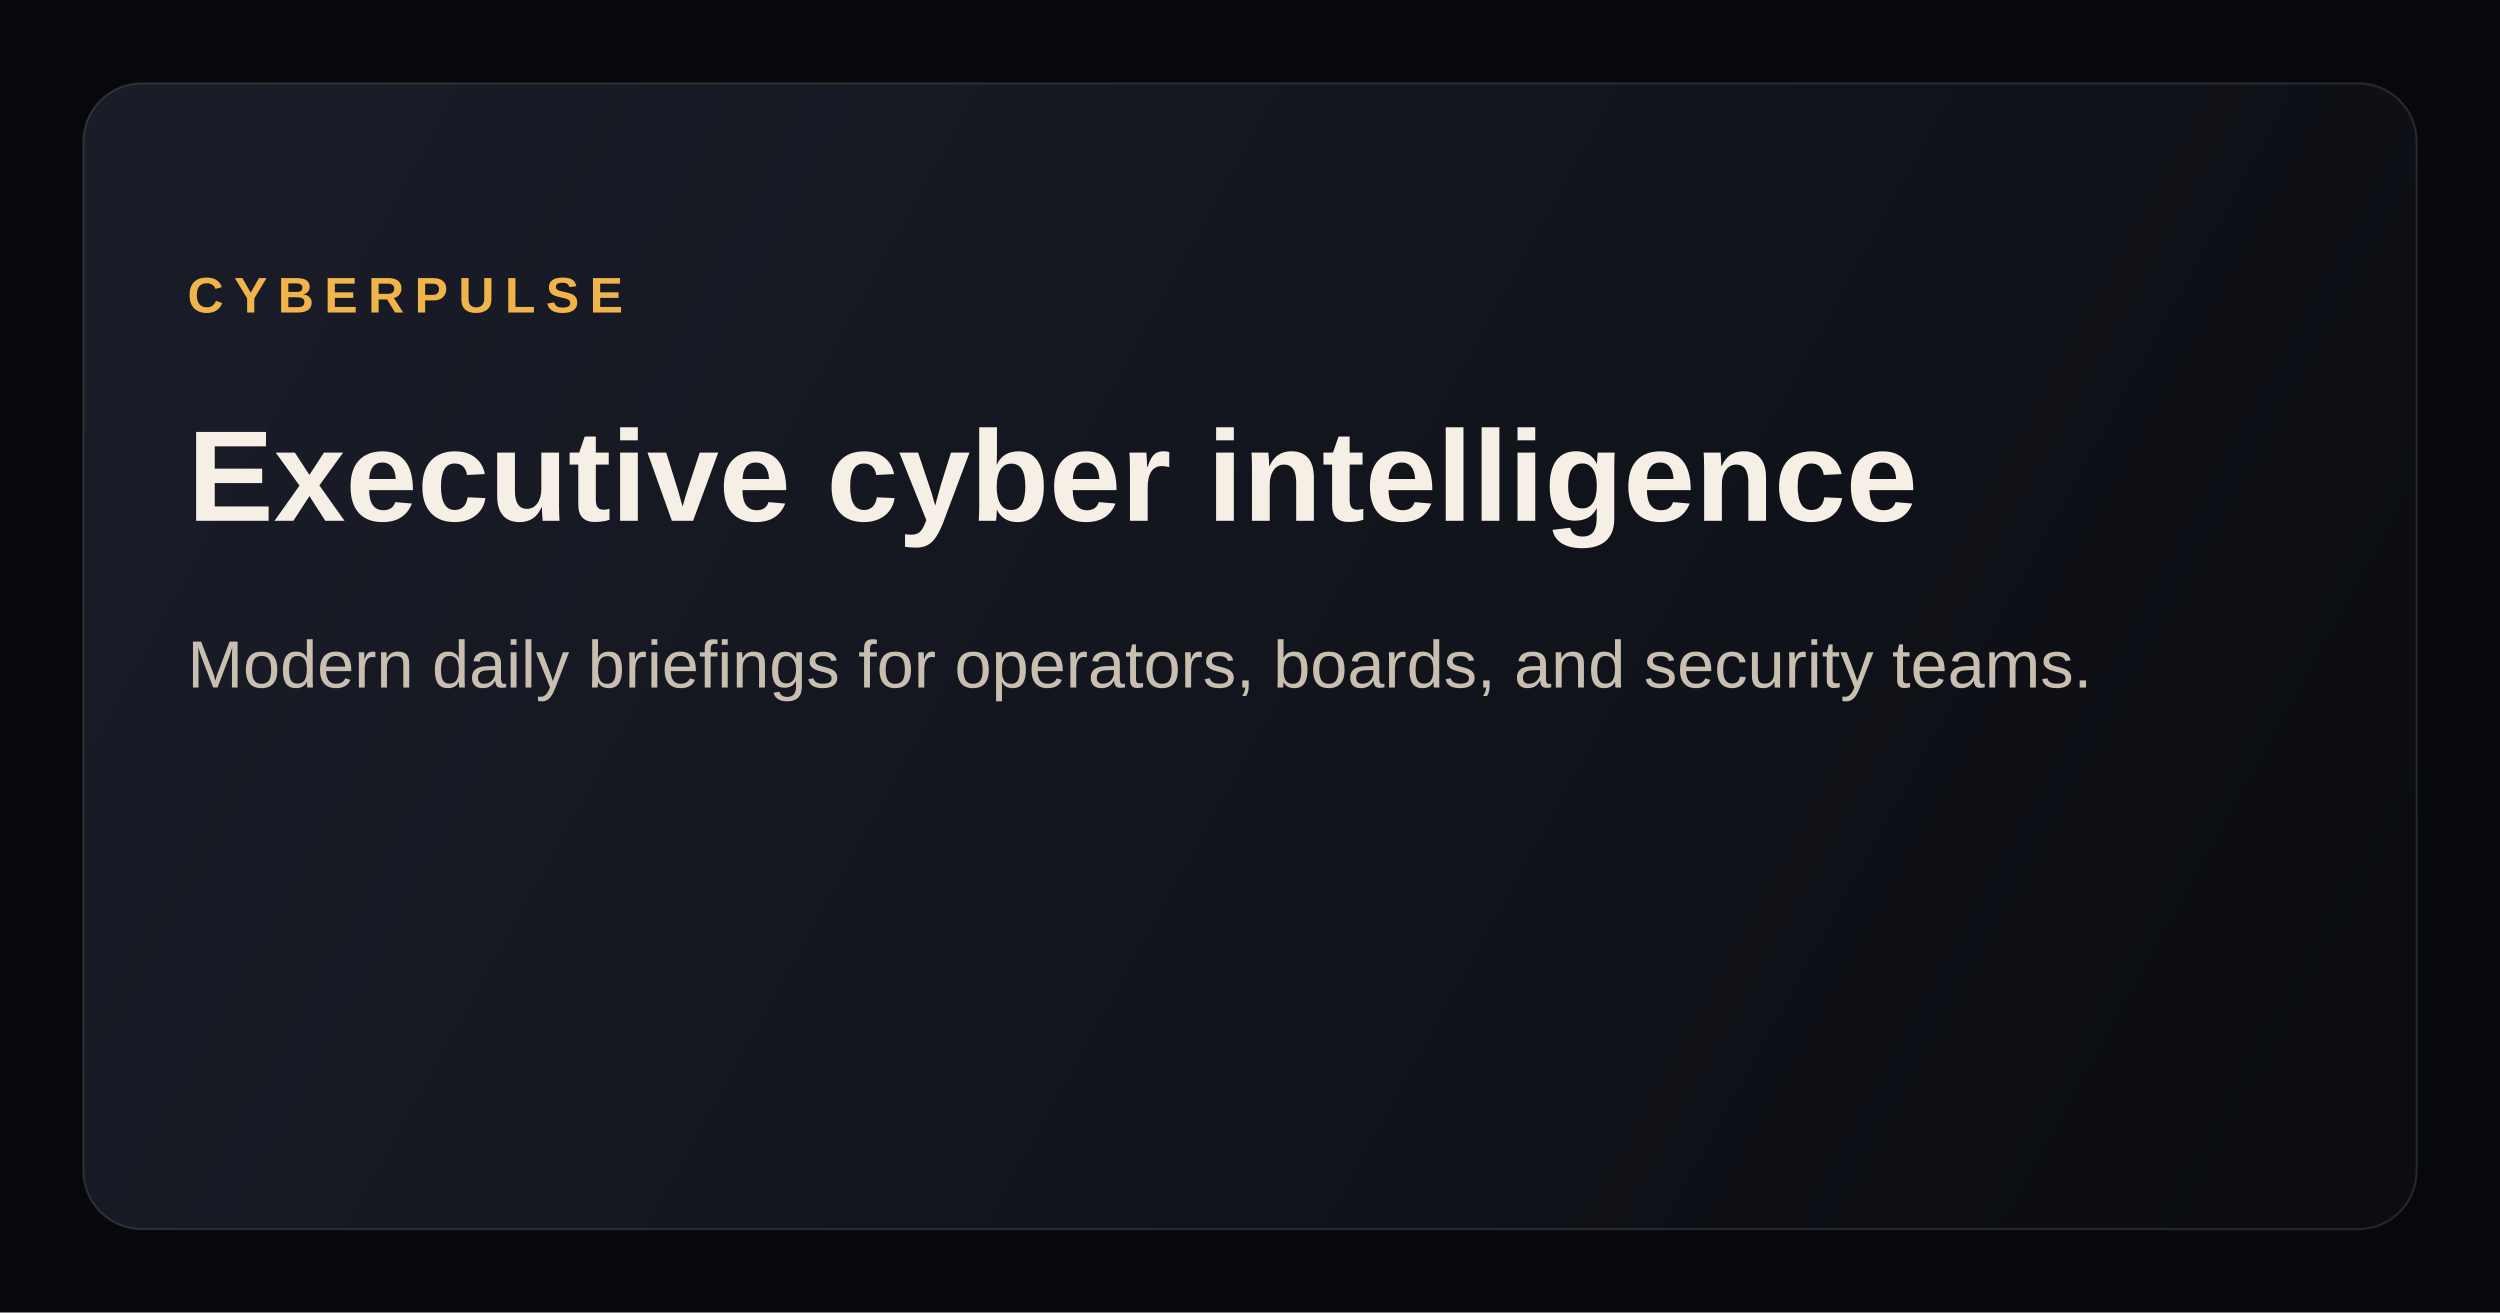
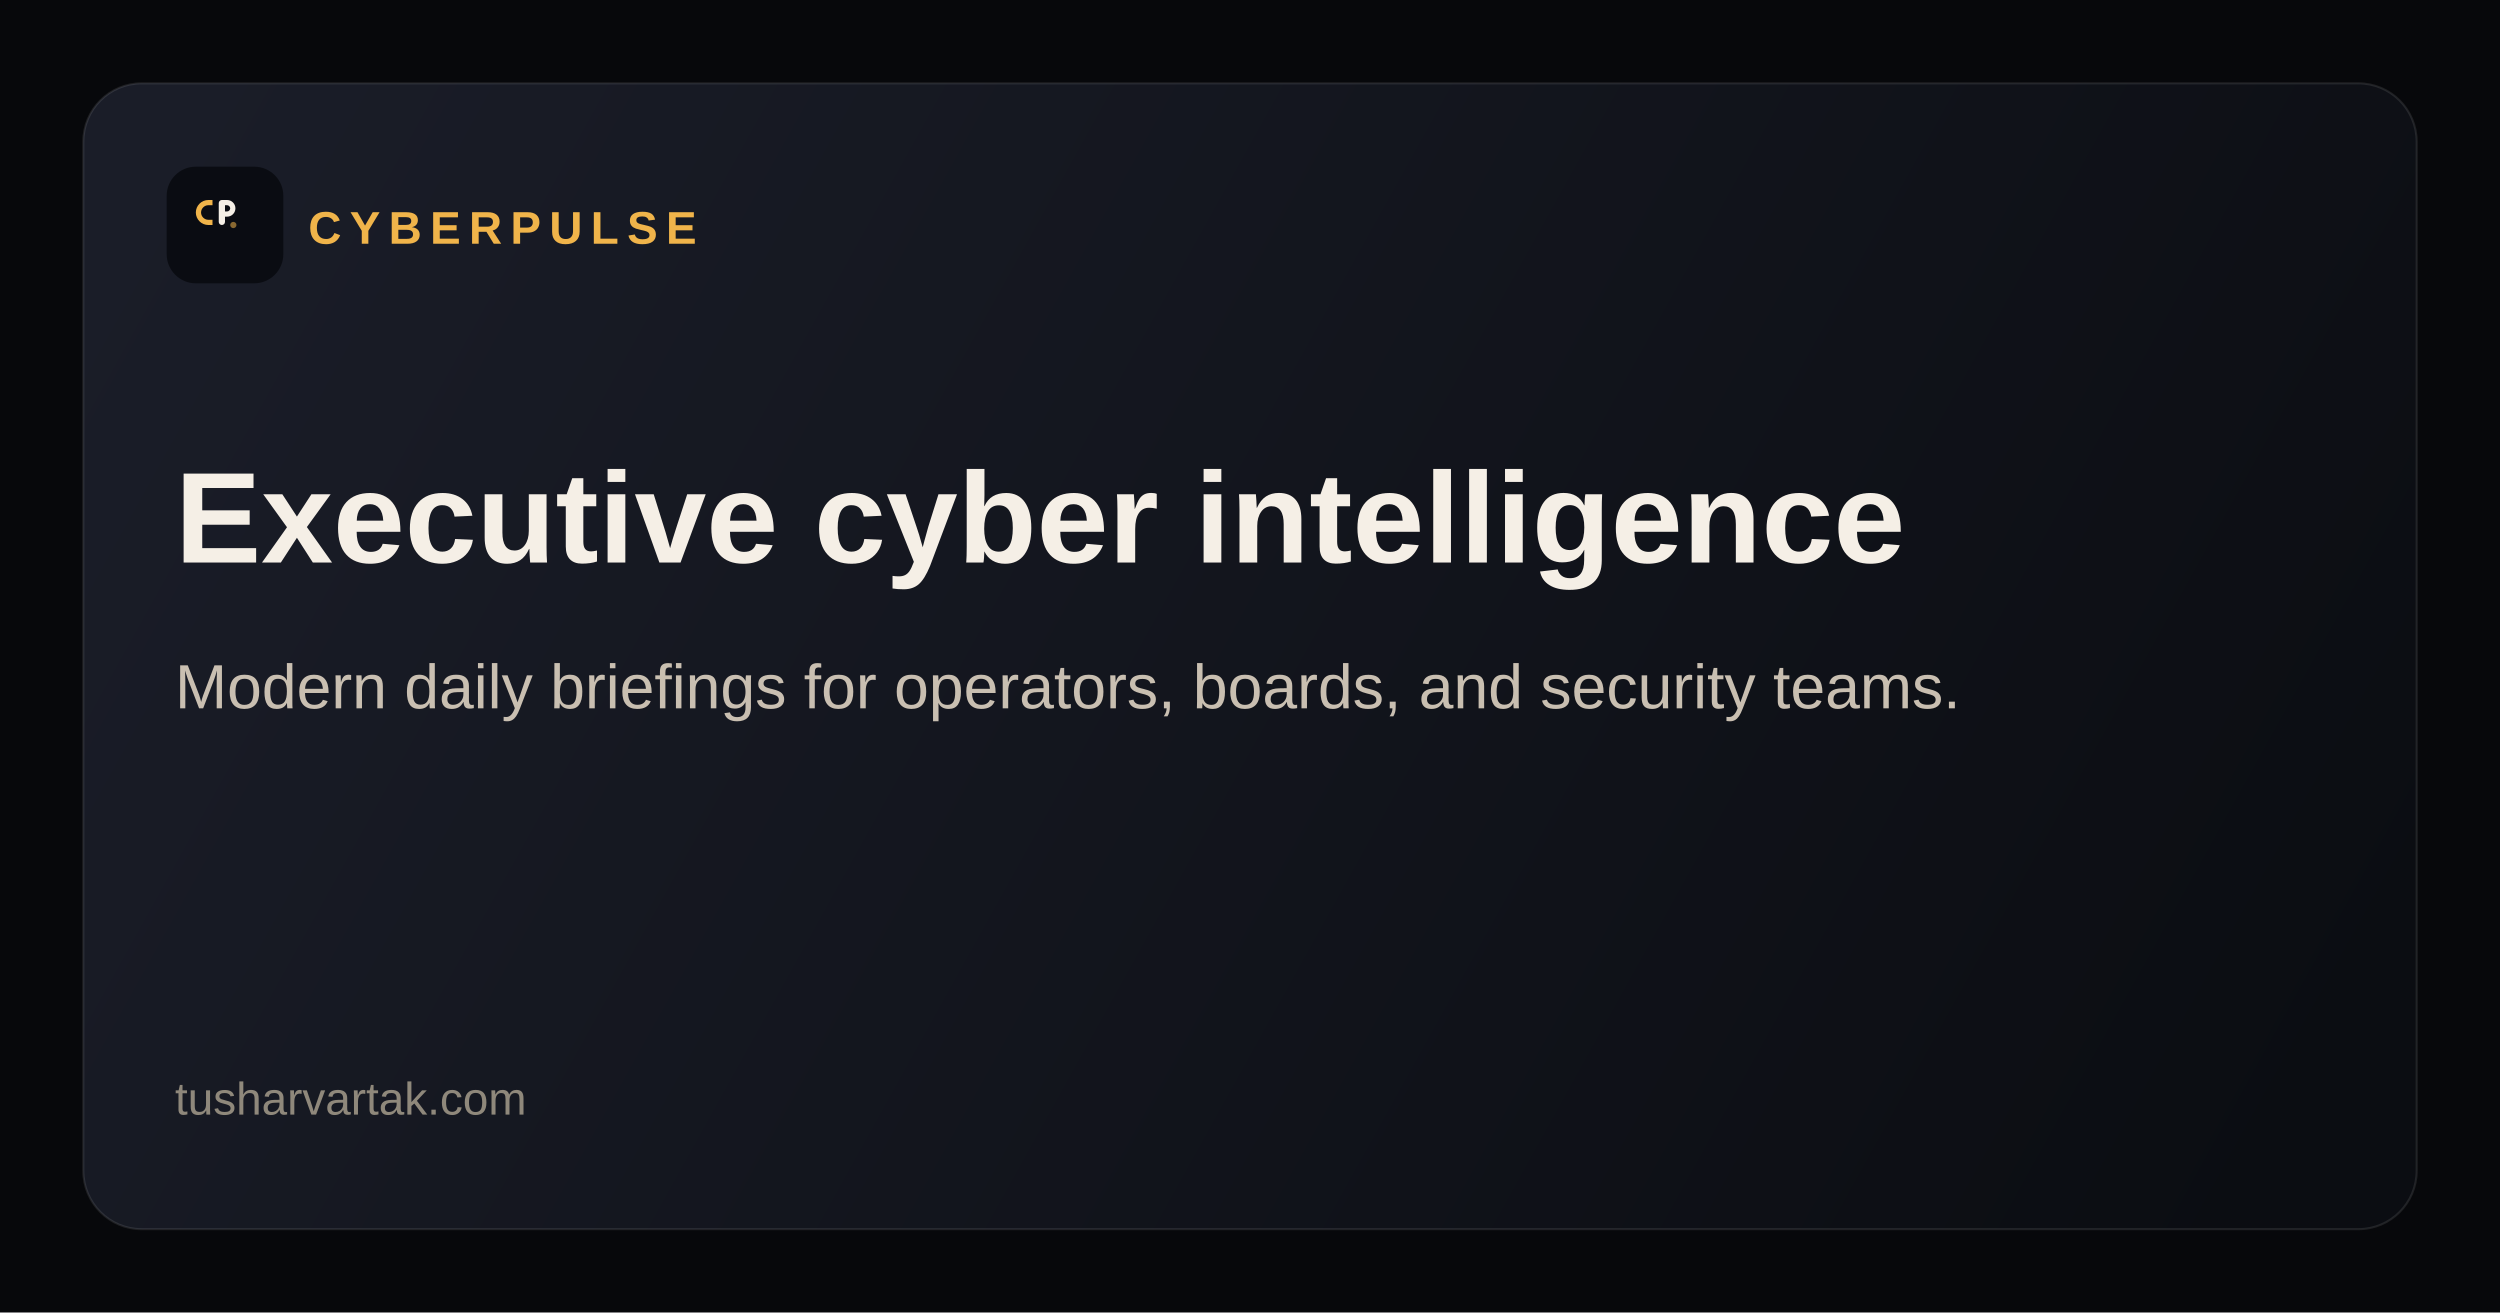
<svg xmlns="http://www.w3.org/2000/svg" width="1200" height="630" viewBox="0 0 1200 630" fill="none">
  <rect width="1200" height="630" fill="#07080B" />
-   <rect x="40" y="40" width="1120" height="550" rx="28" fill="url(#g1)" stroke="rgba(255,255,255,0.12)" />
-   <text x="90" y="150" fill="#F0B44A" font-family="Arial, sans-serif" font-size="24" font-weight="700" letter-spacing="5">CYBERPULSE</text>
-   <text x="90" y="250" fill="#F5EFE6" font-family="Arial, sans-serif" font-size="62" font-weight="800">Executive cyber intelligence</text>
-   <text x="90" y="330" fill="#C9BFB1" font-family="Arial, sans-serif" font-size="32">Modern daily briefings for operators, boards, and security teams.</text>
+   <rect x="40" y="40" width="1120" height="550" rx="28" fill="url(#g1)" stroke="rgba(255,255,255,0.10)" />
+   <rect x="80" y="80" width="56" height="56" rx="14" fill="#0A0C12" />
+   <path d="M100 96C96.7 96 94 98.7 94 102C94 105.3 96.7 108 100 108H102V105.5H100C98.1 105.5 96.5 103.9 96.5 102C96.5 100.1 98.1 98.5 100 98.5H102V96H100Z" fill="#F0B44A" />
+   <rect x="105" y="96" width="3" height="12" rx="1.5" fill="#F5EFE6" />
+   <path d="M106.5 96H109C111.2 96 113 97.8 113 100C113 102.2 111.2 104 109 104H106.5V101.5H109C109.8 101.5 110.5 100.8 110.5 100C110.5 99.2 109.8 98.5 109 98.5H106.5V96Z" fill="#F5EFE6" />
+   <circle cx="112" cy="108" r="1.5" fill="#F0B44A" opacity="0.55" />
+   <text x="148" y="117" fill="#F0B44A" font-family="Arial, sans-serif" font-size="22" font-weight="700" letter-spacing="4">CYBERPULSE</text>
+   <text x="84" y="270" fill="#F5EFE6" font-family="Arial, sans-serif" font-size="62" font-weight="800">Executive cyber intelligence</text>
+   <text x="84" y="340" fill="#C9BFB1" font-family="Arial, sans-serif" font-size="30">Modern daily briefings for operators, boards, and security teams.</text>
+   <text x="84" y="535" fill="#8F887B" font-family="Arial, sans-serif" font-size="22">tusharvartak.com</text>
  <defs>
    <linearGradient id="g1" x1="90" y1="40" x2="1080" y2="590" gradientUnits="userSpaceOnUse">
      <stop stop-color="#1A1D28" />
      <stop offset="1" stop-color="#0B0D12" />
    </linearGradient>
  </defs>
</svg>
